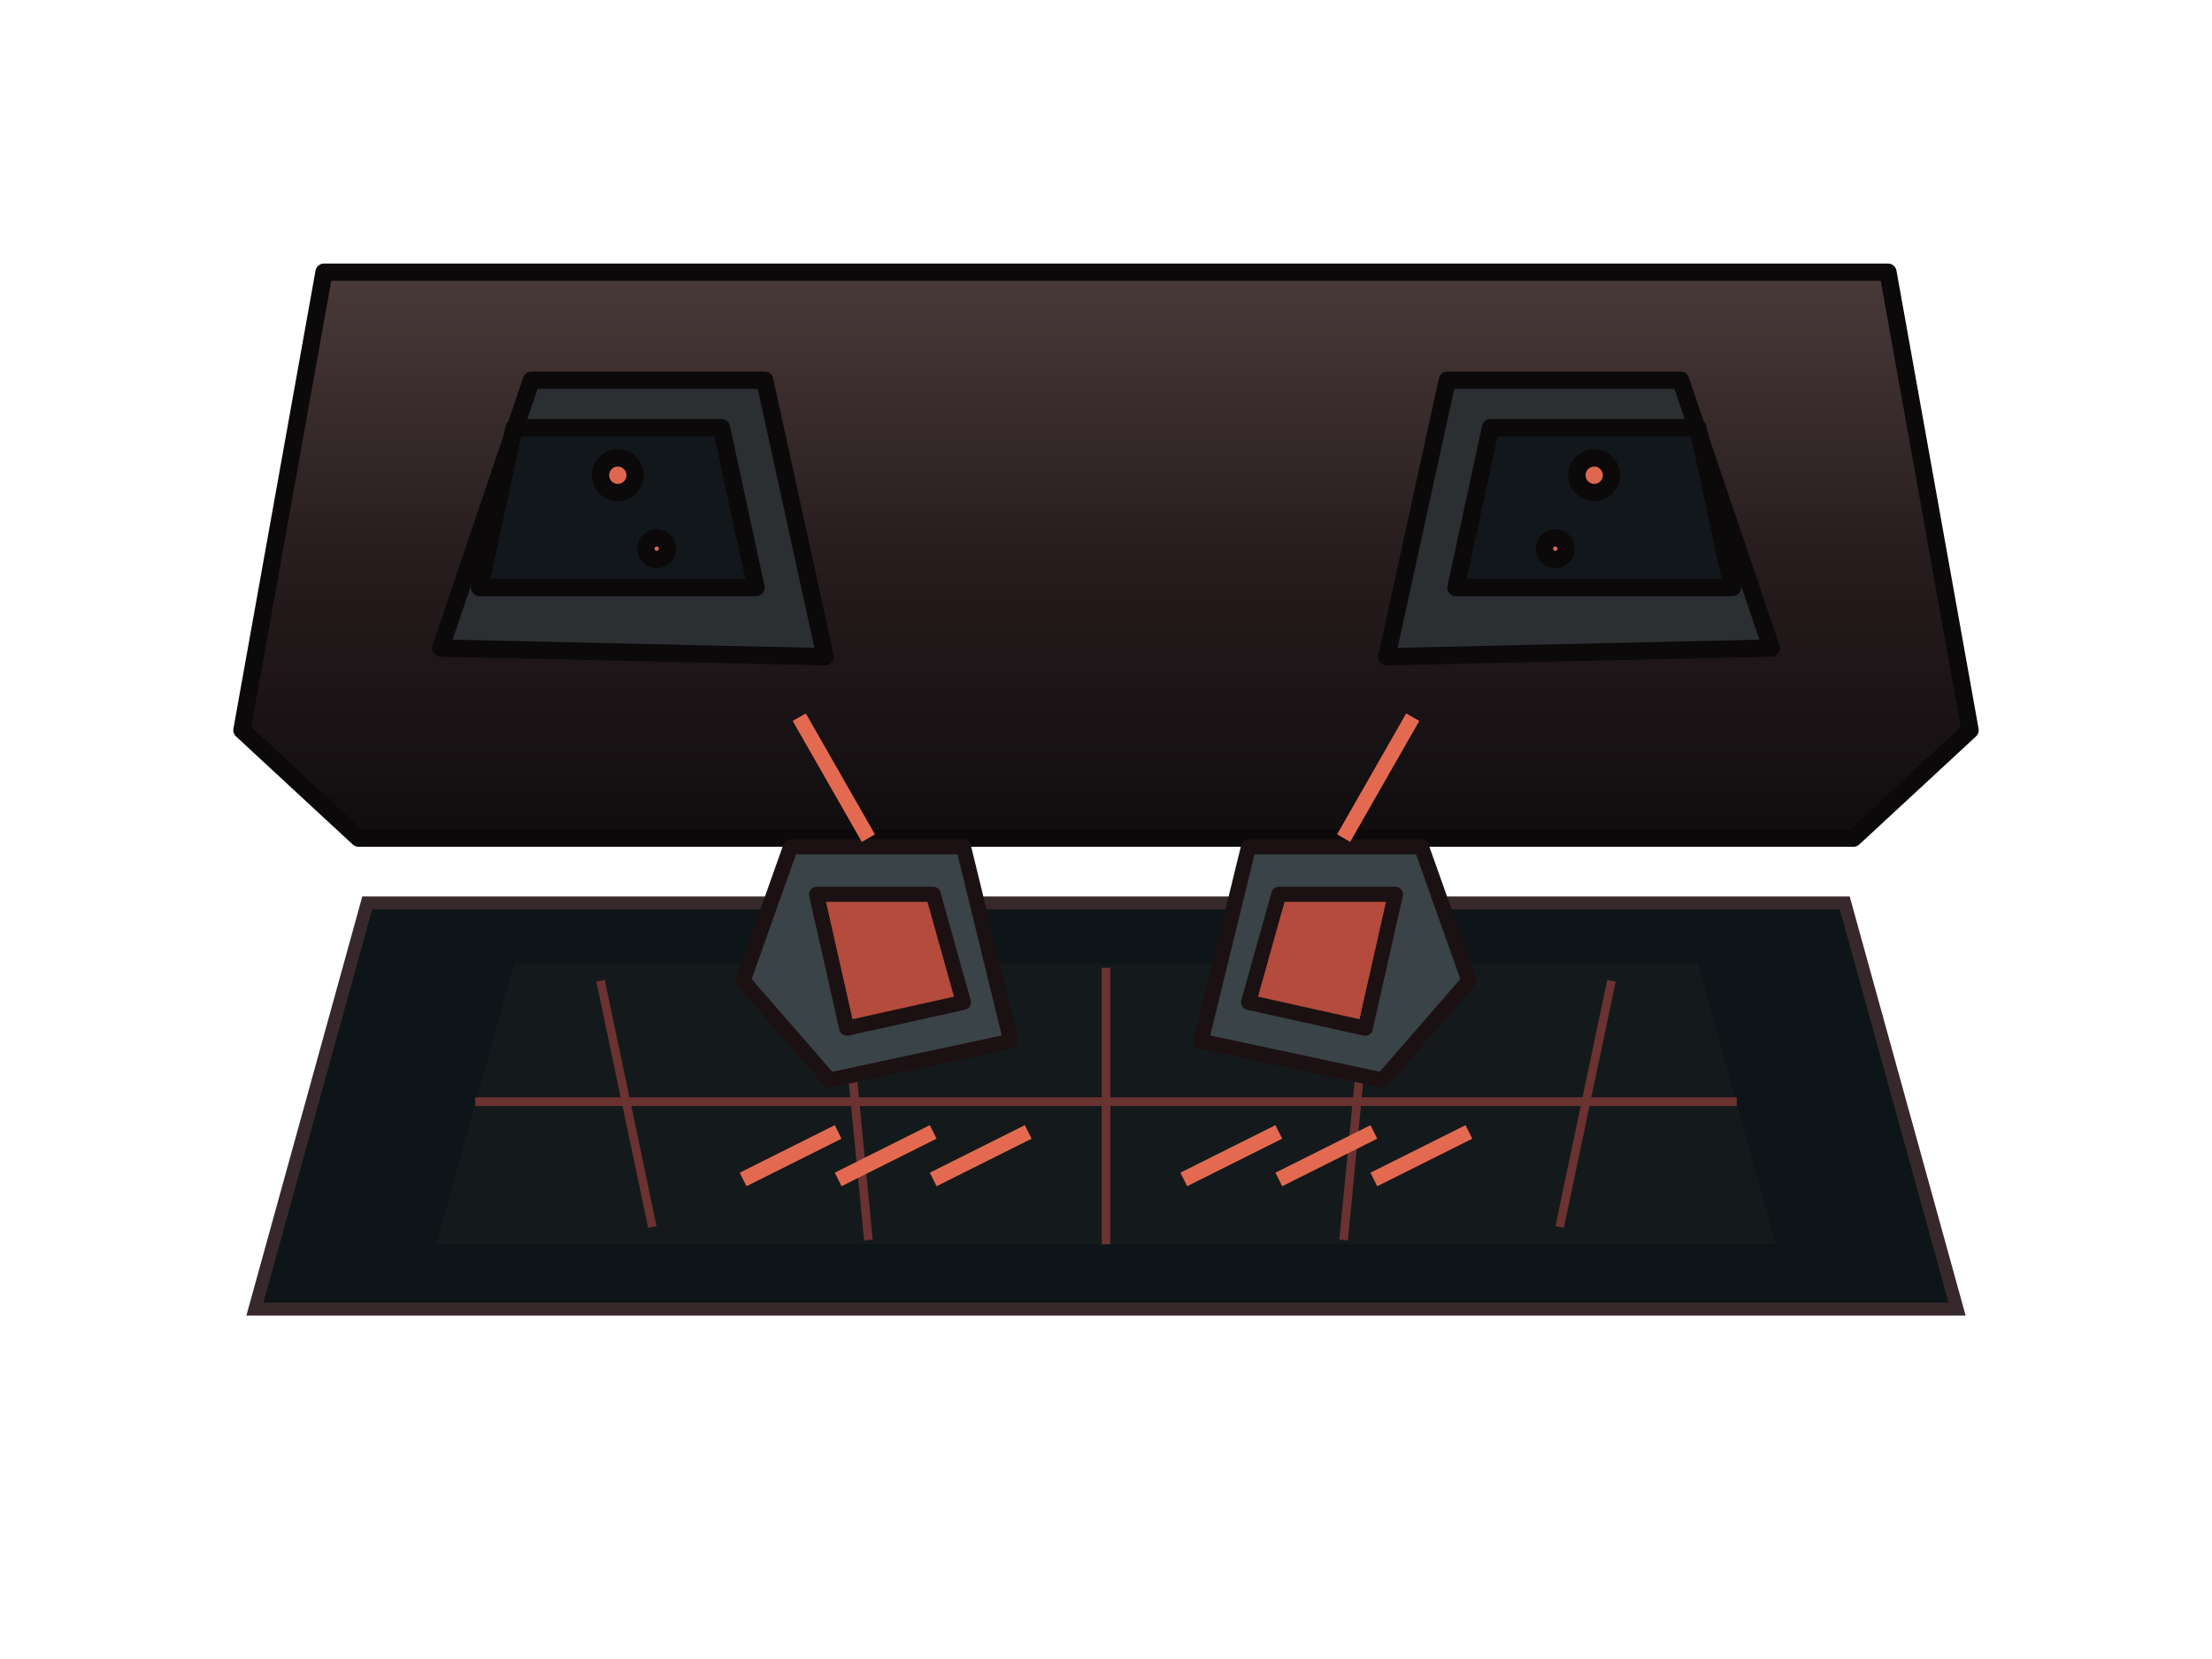
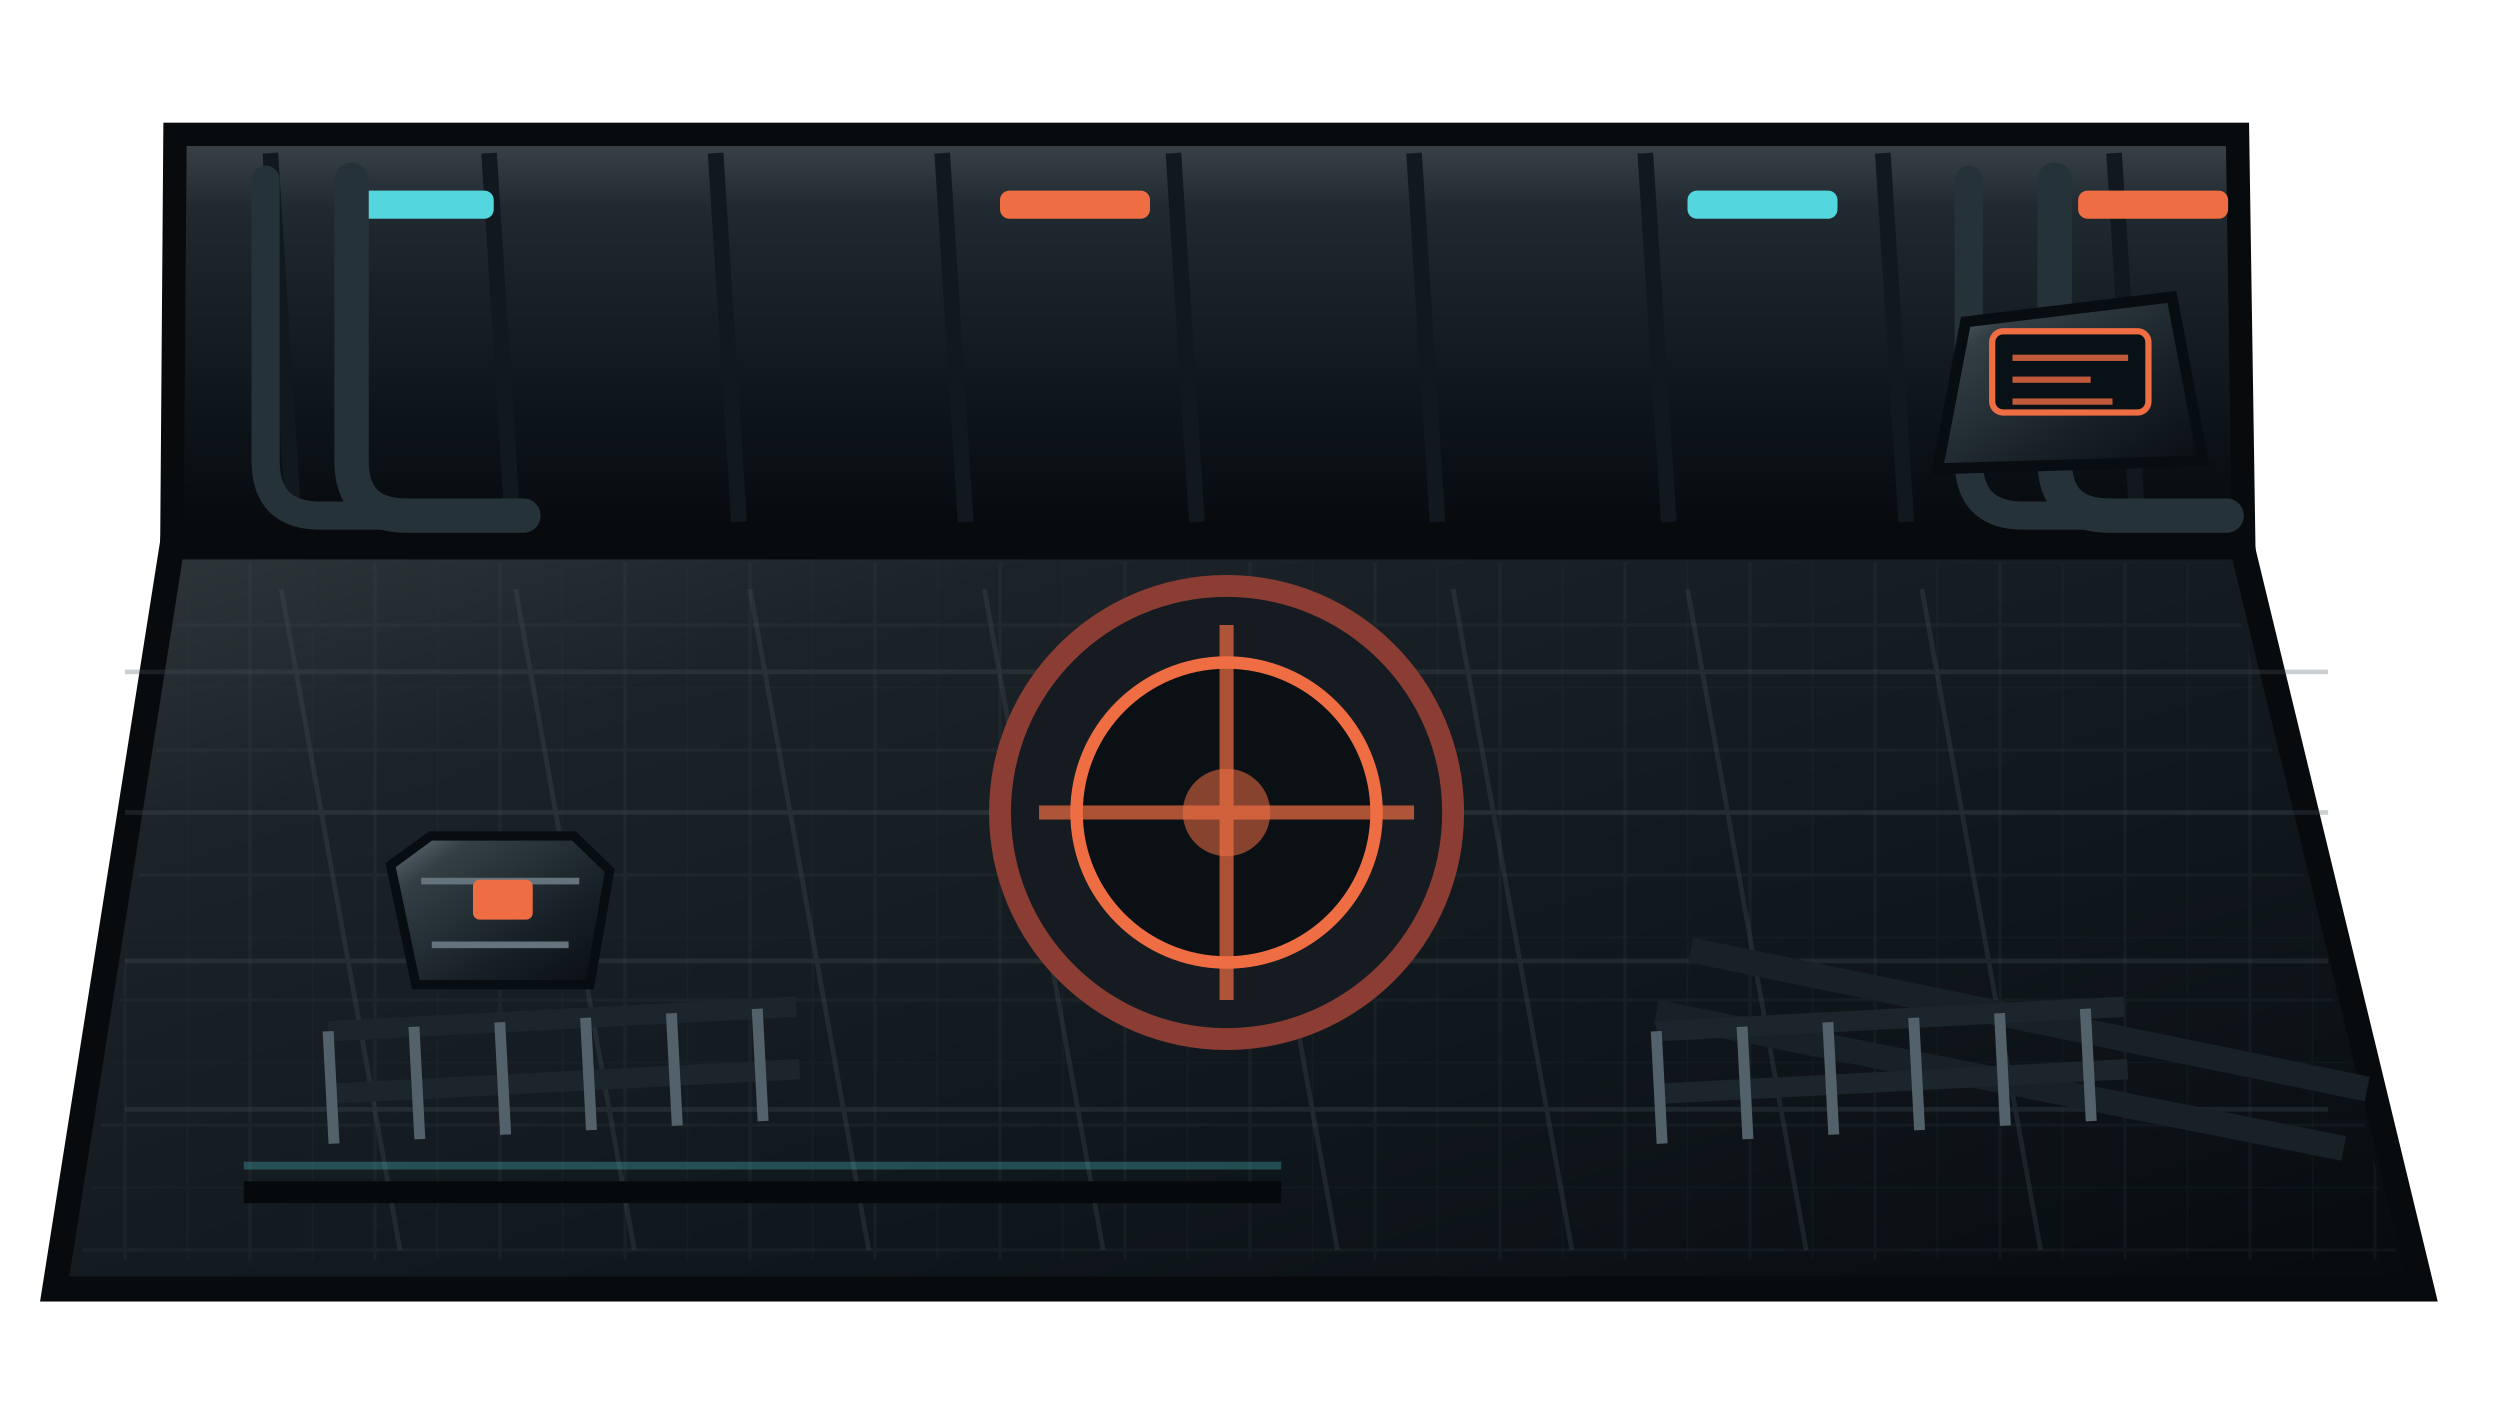
- <svg xmlns="http://www.w3.org/2000/svg" width="1024" height="768" viewBox="0 0 1024 768">
+ <svg xmlns="http://www.w3.org/2000/svg" width="1600" height="900" viewBox="0 0 1600 900">
  <defs>
-     <linearGradient id="m" x1="0" y1="0" x2="0" y2="1">
-       <stop stop-color="#4a3a3a" />
-       <stop offset=".52" stop-color="#261b1d" />
-       <stop offset="1" stop-color="#100d0f" />
+     <linearGradient id="floor" x1="0" y1="0" x2="1" y2="1">
+       <stop stop-color="#30373b" />
+       <stop offset=".22" stop-color="#1c2328" />
+       <stop offset=".65" stop-color="#10171c" />
+       <stop offset="1" stop-color="#070b0e" />
    </linearGradient>
+     <linearGradient id="wall" x1="0" y1="0" x2="0" y2="1">
+       <stop stop-color="#3b454b" />
+       <stop offset=".18" stop-color="#20292f" />
+       <stop offset=".7" stop-color="#0d1419" />
+       <stop offset="1" stop-color="#06090c" />
+     </linearGradient>
+     <linearGradient id="metal" x1="0" y1="0" x2="1" y2="1">
+       <stop stop-color="#69767d" />
+       <stop offset=".2" stop-color="#333e45" />
+       <stop offset=".65" stop-color="#172027" />
+       <stop offset="1" stop-color="#090d11" />
+     </linearGradient>
+     <pattern id="grid" width="80" height="80" patternUnits="userSpaceOnUse">
+       <path d="M0 0H80V80H0Z" fill="none" stroke="#536067" stroke-width="2" opacity=".15" />
+       <path d="M40 0V80M0 40H80" stroke="#29343a" stroke-width="1" opacity=".25" />
+     </pattern>
  </defs>
-   <g stroke="#0b090a" stroke-width="8" stroke-linejoin="round">
-     <path d="M112 338 L150 126 L874 126 L912 338 L858 388 L166 388Z" fill="url(#m)" />
-     <path d="M204 300 L246 176 L354 176 L382 304Z" fill="#2c2f32" />
-     <path d="M670 176 L778 176 L820 300 L642 304Z" fill="#2c2f32" />
-     <path d="M238 198 L334 198 L350 272 L222 272Z" fill="#11171a" />
-     <path d="M690 198 L786 198 L802 272 L674 272Z" fill="#11171a" />
-     <g fill="#de684f">
-       <circle cx="286" cy="220" r="8" />
-       <circle cx="738" cy="220" r="8" />
-       <circle cx="304" cy="254" r="5" />
-       <circle cx="720" cy="254" r="5" />
+   <path d="M110 350 L1435 350 L1550 825 L35 825Z" fill="url(#floor)" stroke="#070b0e" stroke-width="16" />
+   <path d="M118 360 L1425 360 L1535 806 L52 806Z" fill="url(#grid)" opacity=".75" />
+   <path d="M112 86 L1432 86 L1436 350 L110 350Z" fill="url(#wall)" stroke="#070b0e" stroke-width="15" />
+   <g stroke="#11191e" stroke-width="10">
+     <path d="M173 98 L188 334" />
+     <path d="M313 98 L328 334" />
+     <path d="M458 98 L473 334" />
+     <path d="M603 98 L618 334" />
+     <path d="M751 98 L766 334" />
+     <path d="M905 98 L920 334" />
+     <path d="M1053 98 L1068 334" />
+     <path d="M1205 98 L1220 334" />
+     <path d="M1353 98 L1368 334" />
+   </g>
+   <g stroke="#48545b" stroke-width="3" opacity=".28">
+     <path d="M180 377 L256 800" />
+     <path d="M330 377 L406 800" />
+     <path d="M480 377 L556 800" />
+     <path d="M630 377 L706 800" />
+     <path d="M780 377 L856 800" />
+     <path d="M930 377 L1006 800" />
+     <path d="M1080 377 L1156 800" />
+     <path d="M1230 377 L1306 800" />
+     <path d="M80 430 L1490 430M80 520 L1490 520M80 615 L1490 615M80 710 L1490 710" />
+   </g>
+   <path d="M1060 648 L1500 735 M1082 608 L1515 697" stroke="#182126" stroke-width="16" />
+   <path d="M156 746 L820 746" stroke="#53d6de" stroke-width="5" opacity=".28" />
+   <path d="M156 763 L820 763" stroke="#05090c" stroke-width="14" />
+   <g fill="#53d6de">
+     <rect x="220" y="122" width="96" height="18" rx="6" />
+     <rect x="1080" y="122" width="96" height="18" rx="6" />
+   </g>
+   <g fill="#ef6d43">
+     <rect x="640" y="122" width="96" height="18" rx="6" />
+     <rect x="1330" y="122" width="96" height="18" rx="6" />
+   </g>
+   <g fill="none" stroke="#263239" stroke-linecap="round">
+     <path d="M170 115 V295 Q170 330 205 330 H280" stroke-width="18" />
+     <path d="M225 115 V295 Q225 330 260 330 H335" stroke-width="22" />
+     <path d="M1260 115 V295 Q1260 330 1295 330 H1370" stroke-width="18" />
+     <path d="M1315 115 V295 Q1315 330 1350 330 H1425" stroke-width="22" />
+   </g>
+   <g transform="translate(785 520)">
+     <circle r="145" fill="#151b20" stroke="#8b3d34" stroke-width="14" />
+     <circle r="96" fill="#0b1014" stroke="#ef6d43" stroke-width="8" />
+     <path d="M-120 0 H120 M0-120 V120" stroke="#ef6d43" stroke-width="9" opacity=".7" />
+     <circle r="28" fill="#ef6d43" opacity=".55" />
+   </g>
+   <g transform="translate(210 660) rotate(-3)">
+     <path d="M0 0 H300 M0 40 H300" stroke="#1b252b" stroke-width="13" />
+     <g stroke="#53626a" stroke-width="7">
+       <path d="M0 0 V72" />
+       <path d="M55 0 V72" />
+       <path d="M110 0 V72" />
+       <path d="M165 0 V72" />
+       <path d="M220 0 V72" />
+       <path d="M275 0 V72" />
    </g>
  </g>
-   <g>
-     <path d="M170 418 L854 418 L906 606 L118 606Z" fill="#0d1518" stroke="#37292b" stroke-width="6" />
-     <path d="M238 446 L786 446 L822 576 L202 576Z" fill="#14191c" />
-     <g stroke="#6a3231" stroke-width="4">
-       <path d="M278 454 L302 568 M390 450 L402 574 M512 448 L512 576 M634 450 L622 574 M746 454 L722 568" />
-       <path d="M220 510 L804 510" />
+   <g transform="translate(1060 660) rotate(-3)">
+     <path d="M0 0 H300 M0 40 H300" stroke="#1b252b" stroke-width="13" />
+     <g stroke="#53626a" stroke-width="7">
+       <path d="M0 0 V72" />
+       <path d="M55 0 V72" />
+       <path d="M110 0 V72" />
+       <path d="M165 0 V72" />
+       <path d="M220 0 V72" />
+       <path d="M275 0 V72" />
    </g>
  </g>
-   <g stroke="#1b1113" stroke-width="7" stroke-linejoin="round">
-     <path d="M366 392 L446 392 L468 482 L384 500 L344 454Z" fill="#3a4347" />
-     <path d="M578 392 L658 392 L680 454 L640 500 L556 482Z" fill="#3a4347" />
-     <path d="M378 414 L432 414 L446 464 L392 476Z" fill="#b44b3c" />
-     <path d="M592 414 L646 414 L632 476 L578 464Z" fill="#b44b3c" />
+   <g transform="translate(1240 190)">
+     <path d="M0 110 L18 16 L150 0 L170 105Z" fill="url(#metal)" stroke="#080d11" stroke-width="7" />
+     <rect x="35" y="22" width="100" height="52" rx="7" fill="#071116" stroke="#ef6d43" stroke-width="4" />
+     <path d="M48 39 H122 M48 53 H98 M48 67 H112" stroke="#ef6d43" stroke-width="4" opacity=".8" />
  </g>
-   <g stroke="#e36a50" stroke-width="7">
-     <path d="M402 388 L370 332 M622 388 L654 332" />
-     <path d="M344 546 L388 524 M388 546 L432 524 M432 546 L476 524 M548 546 L592 524 M592 546 L636 524 M636 546 L680 524" />
+   <g transform="translate(250 535) scale(.85)">
+     <path d="M0 22 L30 0 L138 0 L165 26 L150 112 L19 112Z" fill="url(#metal)" stroke="#080d11" stroke-width="7" />
+     <path d="M23 34 H142 M31 82 H134" stroke="#65747c" stroke-width="5" />
+     <rect x="62" y="33" width="45" height="30" rx="5" fill="#ef6d43" />
  </g>
</svg>
